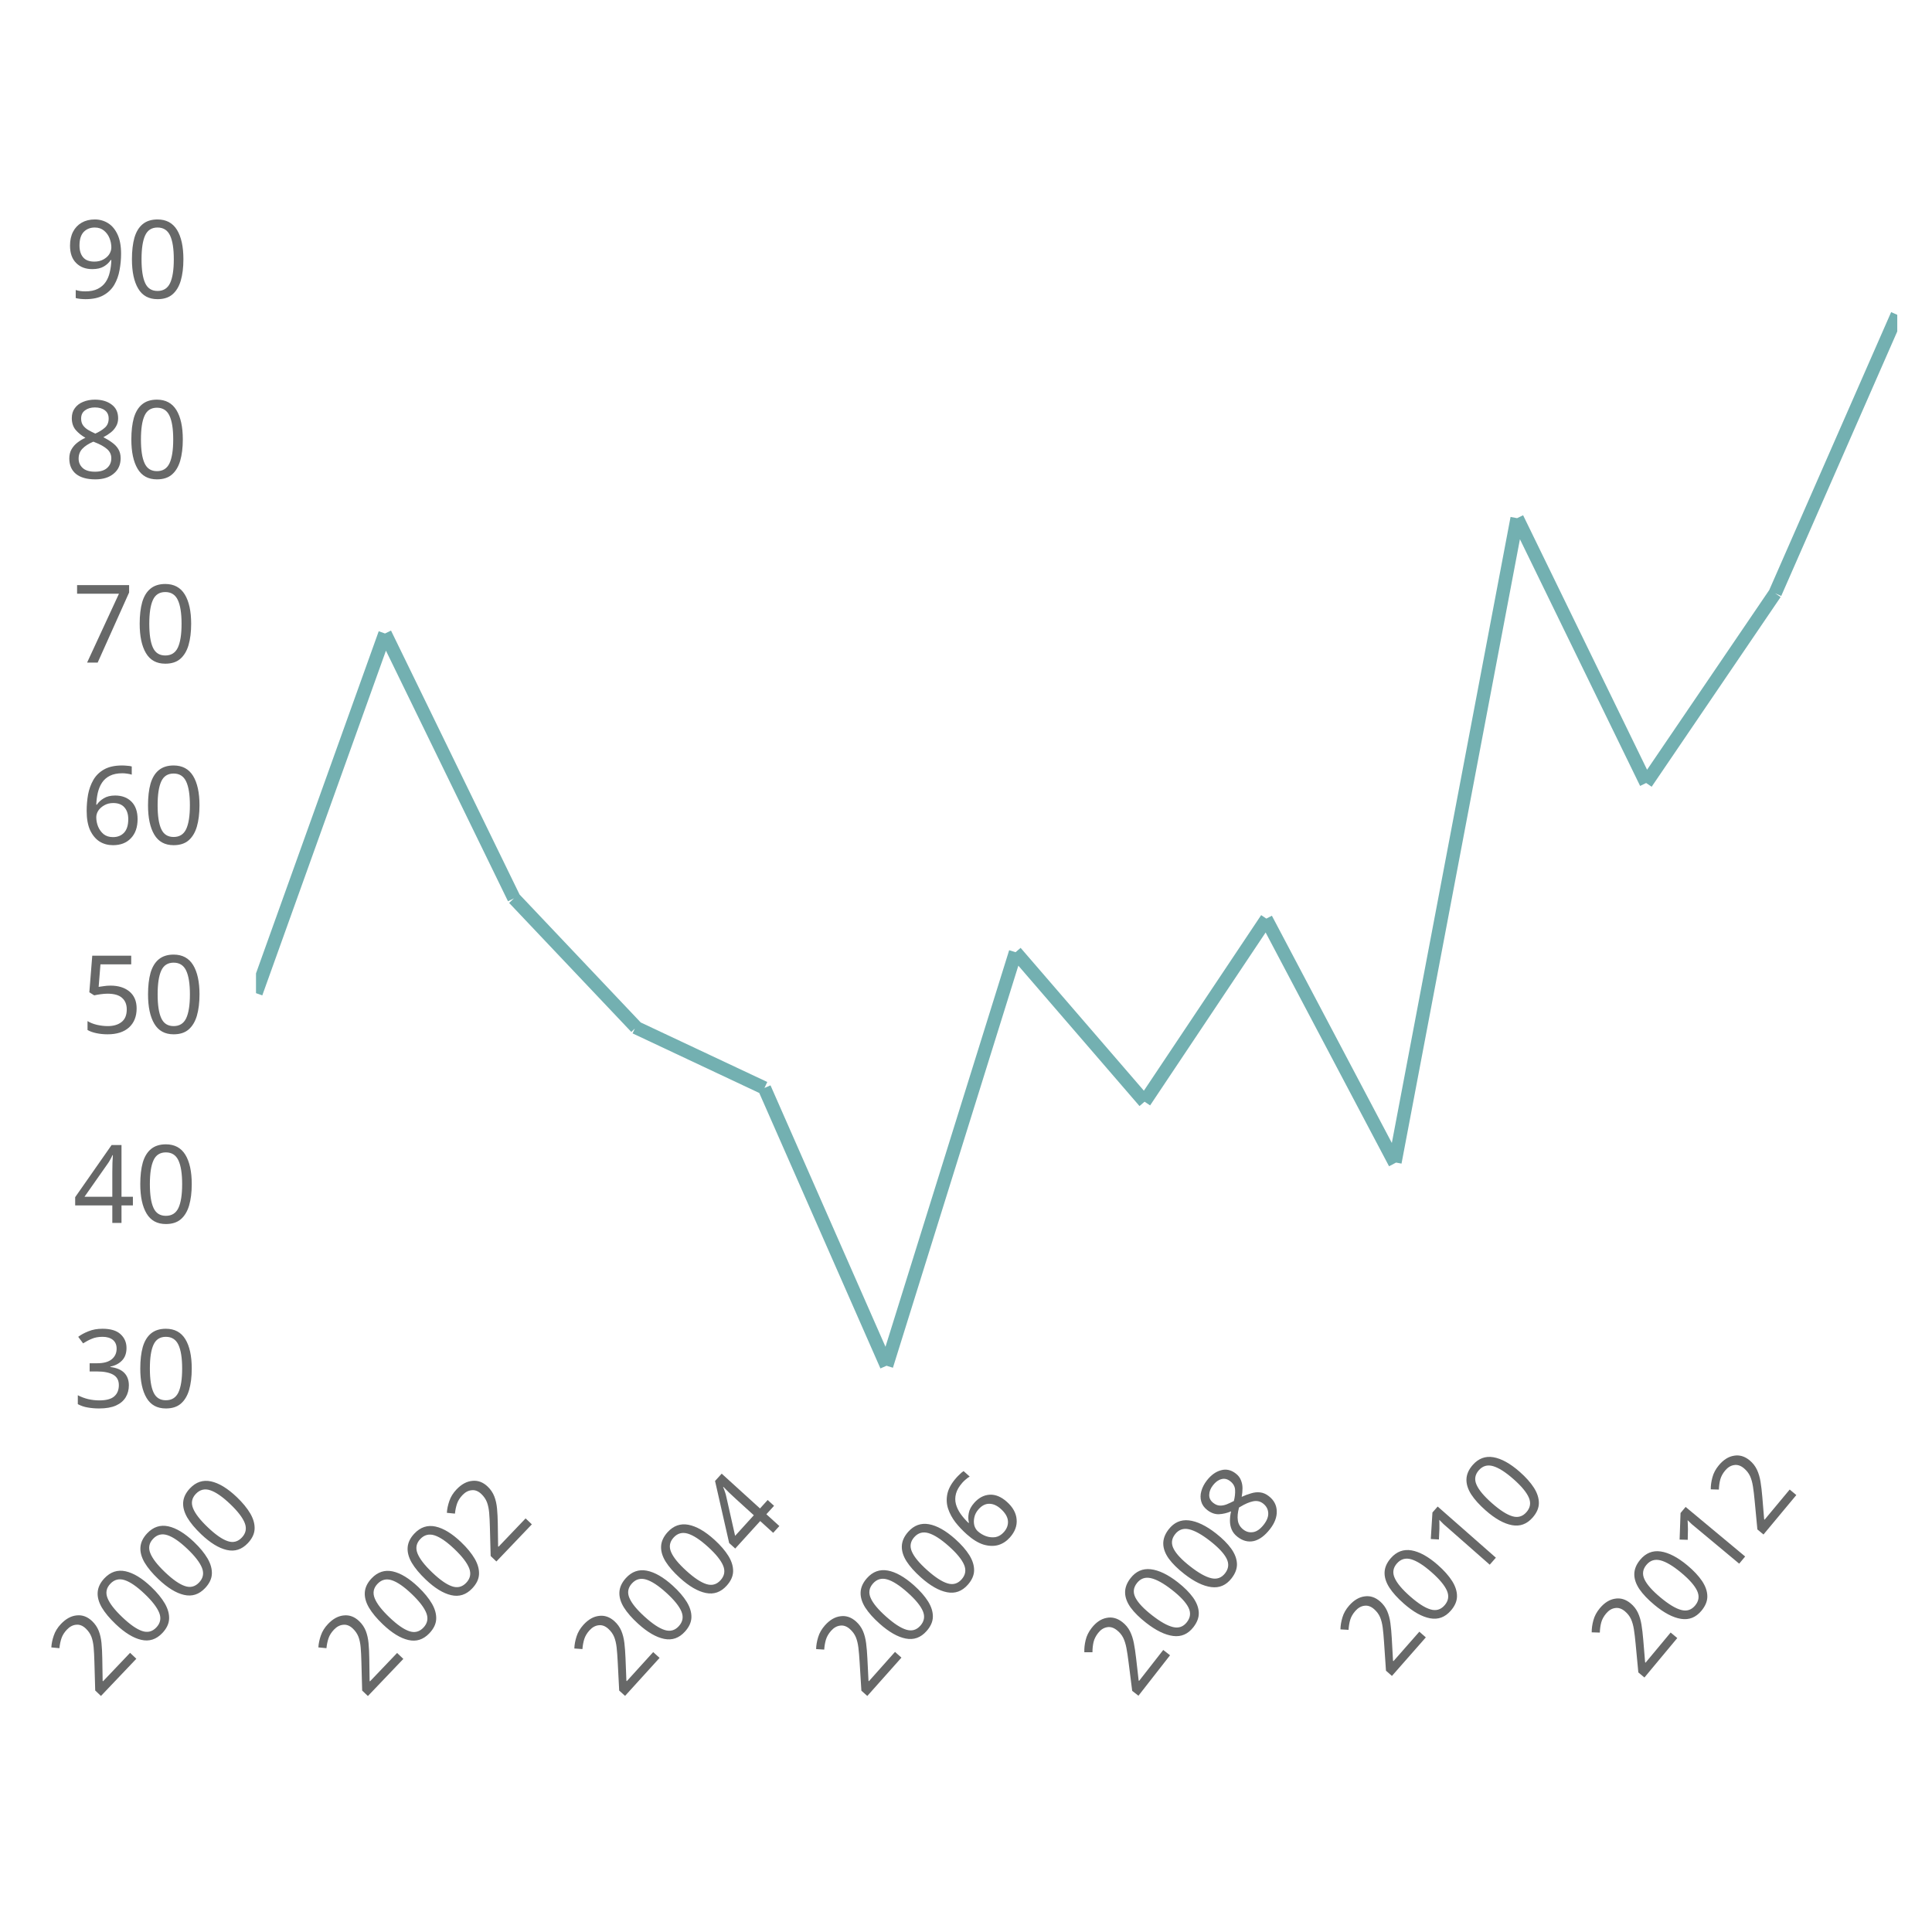
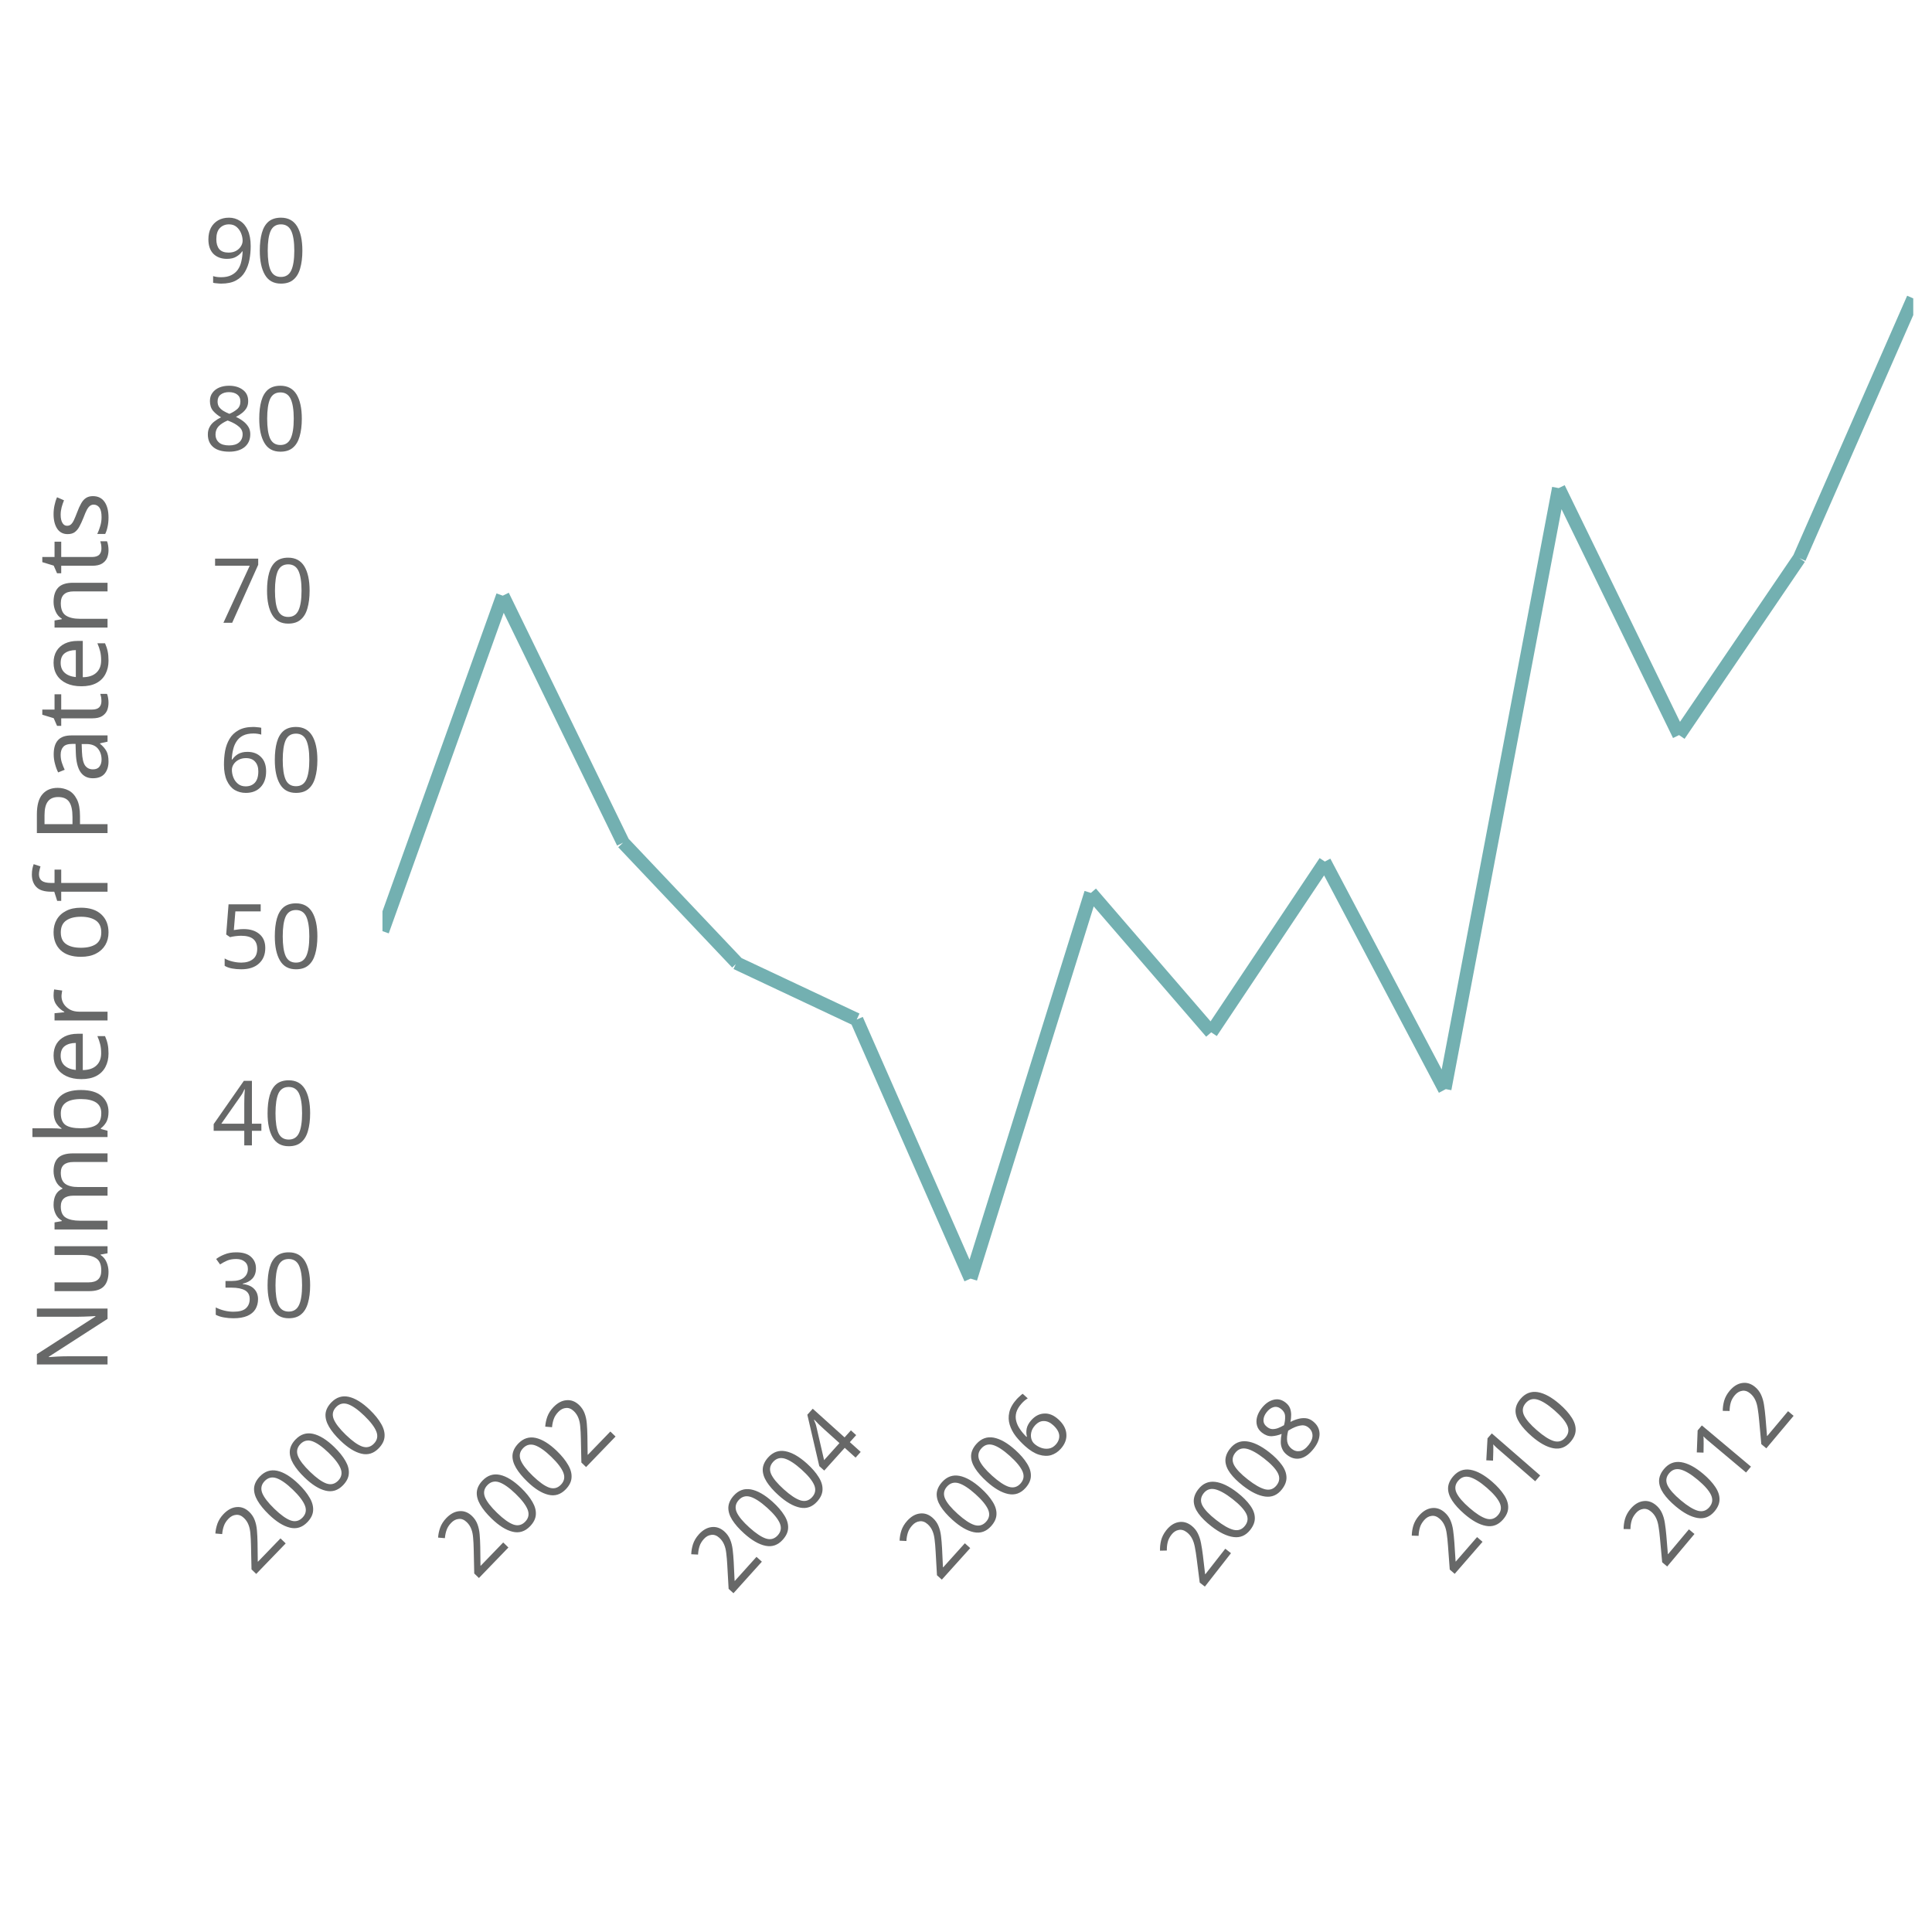
<svg xmlns="http://www.w3.org/2000/svg" xmlns:xlink="http://www.w3.org/1999/xlink" width="217" height="217" viewBox="0 0 217 217">
  <defs>
-     <path id="a" d="M28.754 30.842h184.344v127.16H28.754z" />
+     <path id="a" d="M42.958 29.305h171.937v118.603H42.958z" />
  </defs>
  <clipPath id="b">
    <use xlink:href="#a" overflow="visible" />
  </clipPath>
-   <path clip-path="url(#b)" fill="#73B0B1" stroke="#73B0B1" stroke-width="1.5" stroke-miterlimit="10" d="M199.378 66.638l13.72-31.28m-28.206 52.587l14.486-21.307M170.4 58.2l14.49 29.746m-28.21 42.61l13.722-72.355m-28.21 45l14.488 27.444m-28.124-6.903l13.72-20.54m-28.21 3.75l14.49 16.79M99.577 153.4l14.488-46.45m-28.21 15.256l13.72 31.193M71.37 115.39l14.49 6.816M57.73 100.9l13.722 14.49M43.244 71.154L57.732 100.9M28.754 111.55l14.49-40.397" />
-   <g fill="#676868" font-family="'ArialMT'">
-     <text transform="rotate(-46.433 228.003 82.7)" font-size="12.181">2000</text>
-     <text transform="rotate(-46.32 243.61 47.626)" font-size="12.18">2002</text>
-     <text transform="rotate(-47.747 250.582 16.58)" font-size="12.18">2004</text>
-     <text transform="rotate(-48.325 261.297 -12.68)" font-size="12.18">2006</text>
-     <text transform="rotate(-52.01 259.433 -35.232)" font-size="12.18">2008</text>
-     <text transform="rotate(-48.685 286.5 -78.027)" font-size="12.18">2010</text>
-     <text transform="rotate(-50.222 293.65 -102.224)" font-size="12.18">2012</text>
-     <text transform="translate(8.193 158.072)" font-size="12.18">30</text>
-     <text transform="translate(8.193 137.357)" font-size="12.18">40</text>
-     <text transform="translate(9.065 116.047)" font-size="12.18">50</text>
-     <text transform="translate(9.063 94.805)" font-size="12.18">60</text>
-     <text transform="translate(8.127 74.42)" font-size="12.18">70</text>
-     <text transform="translate(7.19 53.716)" font-size="12.18">80</text>
-     <text transform="translate(7.256 33.477)" font-size="12.18">90</text>
+   <path clip-path="url(#b)" fill="#73B0B1" stroke="#73B0B1" stroke-width="1.5" stroke-miterlimit="10" d="M202.1 62.69l12.797-29.173M188.59 82.564L202.1 62.69m-27.03-7.867l13.517 27.742m-26.31 39.743l12.796-67.485m-26.312 41.97l13.515 25.597m-26.23-6.438l12.795-19.158m-26.313 3.498l13.515 15.66m-27.026 27.66l13.514-43.32M96.218 114.52l12.796 29.094m-26.31-35.453l13.515 6.36M69.984 94.646l12.798 13.514m-26.31-41.256l13.513 27.742m-27.028 9.937l13.514-37.678" />
+   <g fill="#676868" font-family="'Montserrat-Regular'" font-size="10.096">
+     <text transform="rotate(-46 222.867 55.063)">2000</text>
+     <text transform="rotate(-46 235.915 25.826)">2002</text>
+     <text transform="rotate(-48 242.396 -2.5)">2004</text>
+     <text transform="rotate(-48 252.384 -29.543)">2006</text>
+     <text transform="rotate(-52 250.595 -49.133)">2008</text>
+     <text transform="rotate(-49 275.883 -90.344)">2010</text>
+     <text transform="rotate(-50 282.53 -112.293)">2012</text>
+     <text transform="translate(23.78 147.972)">30</text>
+     <text transform="translate(23.78 128.65)">40</text>
+     <text transform="translate(24.593 108.775)">50</text>
+     <text transform="translate(24.593 88.963)">60</text>
+     <text transform="translate(23.72 69.95)">70</text>
+     <text transform="translate(22.845 50.638)">80</text>
+     <text transform="translate(22.907 31.762)">90</text>
  </g>
+   <text transform="rotate(-90 83.207 71.128)" fill="#676868" font-family="'Montserrat-Regular'" font-size="11.106">Number of Patents</text>
</svg>
